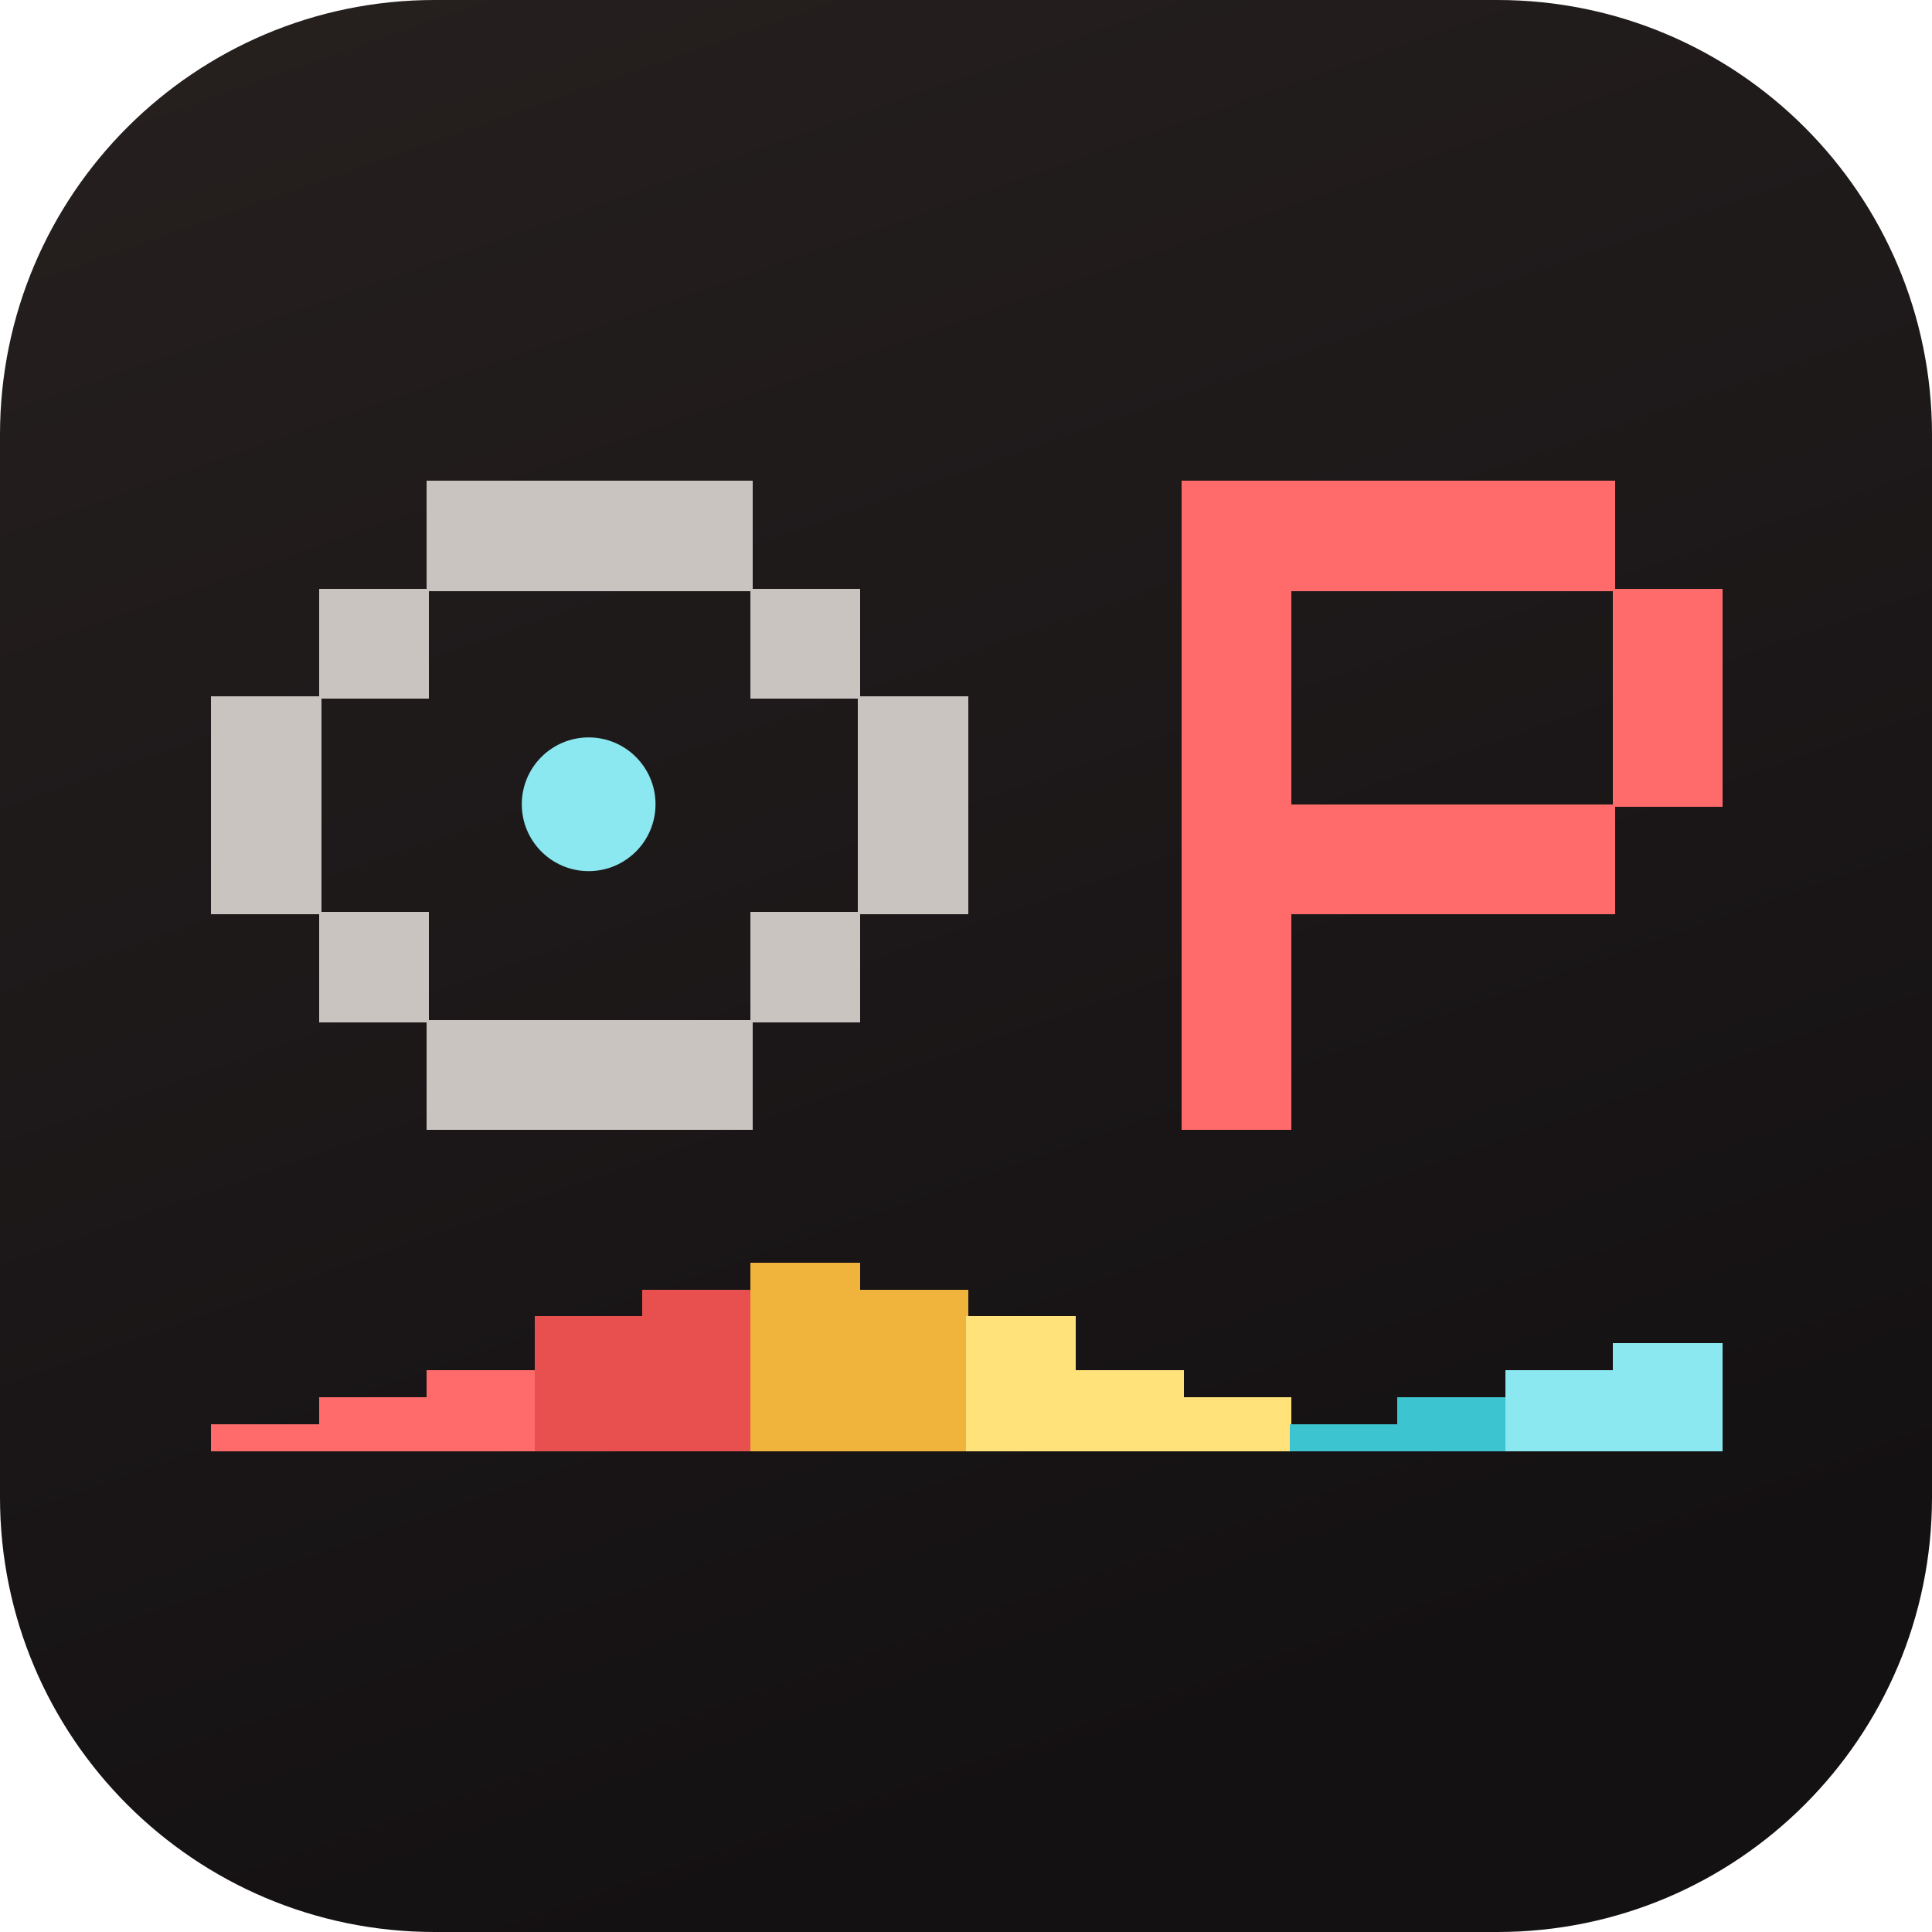
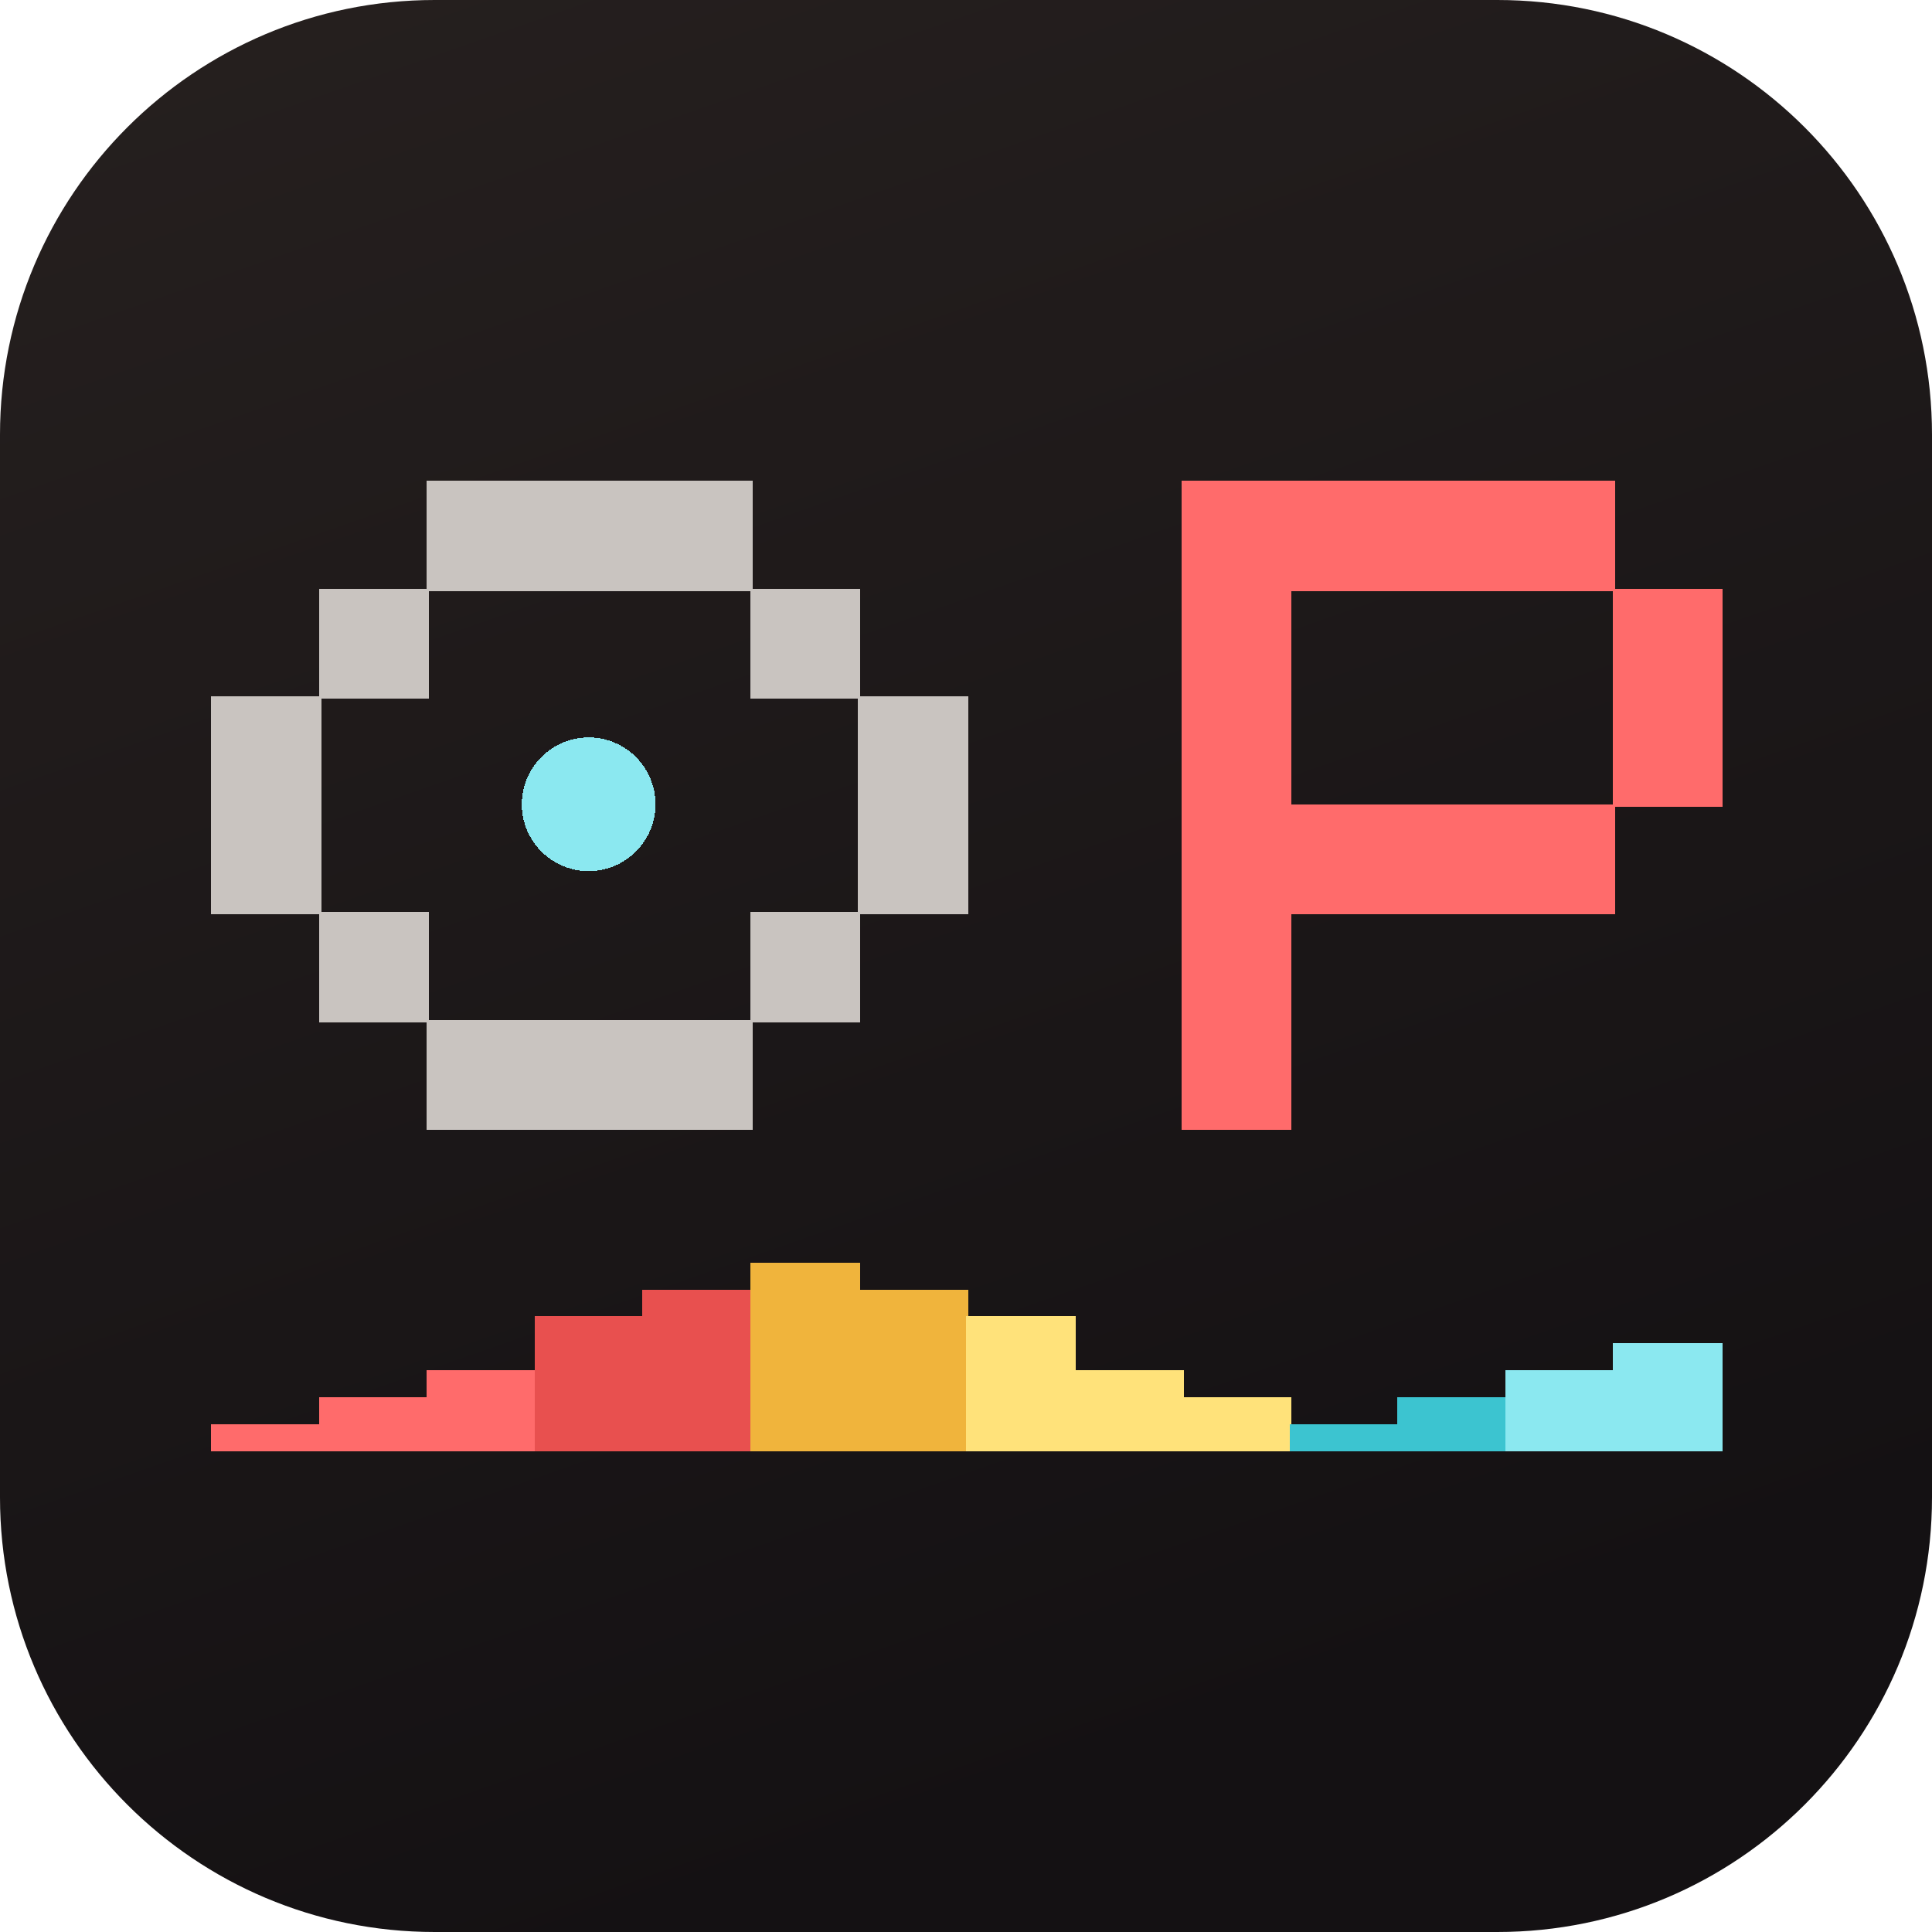
<svg xmlns="http://www.w3.org/2000/svg" viewBox="0 0 256 256" width="256" height="256">
  <defs>
    <linearGradient id="bg" x1="0" y1="0" x2="0.35" y2="1">
      <stop offset="0" stop-color="#26201f" />
      <stop offset="1" stop-color="#141113" />
    </linearGradient>
-     <clipPath id="squircle">
+     <clipPath id="frame">
      <rect width="256" height="256" rx="57.6" />
    </clipPath>
  </defs>
-   <g clip-path="url(#squircle)" shape-rendering="crispEdges">
+   <g clip-path="url(#frame)" shape-rendering="crispEdges">
    <rect width="256" height="256" fill="url(#bg)" />
    <rect x="42.29" y="78.00" width="14.59" height="14.59" fill="#c9c4c0" />
    <rect x="56.57" y="63.71" width="14.59" height="14.59" fill="#c9c4c0" />
    <rect x="70.86" y="63.71" width="14.59" height="14.59" fill="#c9c4c0" />
    <rect x="85.14" y="63.71" width="14.59" height="14.59" fill="#c9c4c0" />
    <rect x="99.43" y="78.00" width="14.59" height="14.59" fill="#c9c4c0" />
    <rect x="28.00" y="92.29" width="14.59" height="14.59" fill="#c9c4c0" />
    <rect x="28.00" y="106.57" width="14.59" height="14.59" fill="#c9c4c0" />
    <rect x="113.71" y="92.29" width="14.59" height="14.59" fill="#c9c4c0" />
    <rect x="113.71" y="106.57" width="14.59" height="14.59" fill="#c9c4c0" />
    <rect x="42.29" y="120.86" width="14.59" height="14.59" fill="#c9c4c0" />
    <rect x="56.57" y="135.14" width="14.59" height="14.59" fill="#c9c4c0" />
    <rect x="70.86" y="135.14" width="14.59" height="14.59" fill="#c9c4c0" />
    <rect x="85.14" y="135.14" width="14.59" height="14.59" fill="#c9c4c0" />
    <rect x="99.43" y="120.86" width="14.59" height="14.59" fill="#c9c4c0" />
    <rect x="156.57" y="63.71" width="14.59" height="14.59" fill="#ff6b6b" />
    <rect x="156.57" y="78.00" width="14.59" height="14.59" fill="#ff6b6b" />
    <rect x="170.86" y="63.71" width="14.59" height="14.59" fill="#ff6b6b" />
    <rect x="185.14" y="63.71" width="14.59" height="14.59" fill="#ff6b6b" />
    <rect x="199.43" y="63.71" width="14.59" height="14.59" fill="#ff6b6b" />
    <rect x="213.71" y="78.00" width="14.59" height="14.59" fill="#ff6b6b" />
    <rect x="156.57" y="92.29" width="14.59" height="14.59" fill="#ff6b6b" />
    <rect x="156.57" y="106.57" width="14.59" height="14.59" fill="#ff6b6b" />
    <rect x="170.86" y="106.57" width="14.59" height="14.59" fill="#ff6b6b" />
    <rect x="185.14" y="106.57" width="14.59" height="14.59" fill="#ff6b6b" />
    <rect x="199.43" y="106.57" width="14.59" height="14.59" fill="#ff6b6b" />
    <rect x="213.71" y="92.29" width="14.59" height="14.59" fill="#ff6b6b" />
    <rect x="156.57" y="120.86" width="14.59" height="14.59" fill="#ff6b6b" />
    <rect x="156.57" y="135.14" width="14.59" height="14.59" fill="#ff6b6b" />
    <rect x="28.00" y="188.71" width="14.59" height="3.57" fill="#ff6b6b" />
    <rect x="42.29" y="185.14" width="14.59" height="7.14" fill="#ff6b6b" />
    <rect x="56.57" y="181.57" width="14.59" height="10.71" fill="#ff6b6b" />
    <rect x="70.86" y="174.43" width="14.59" height="17.86" fill="#e8504f" />
    <rect x="85.14" y="170.86" width="14.59" height="21.43" fill="#e8504f" />
    <rect x="99.43" y="167.29" width="14.59" height="25.00" fill="#f0b43c" />
    <rect x="113.71" y="170.86" width="14.59" height="21.43" fill="#f0b43c" />
    <rect x="128.00" y="174.43" width="14.59" height="17.86" fill="#ffe27a" />
    <rect x="142.29" y="181.57" width="14.59" height="10.71" fill="#ffe27a" />
    <rect x="156.57" y="185.14" width="14.59" height="7.14" fill="#ffe27a" />
    <rect x="170.86" y="188.71" width="14.59" height="3.57" fill="#3cc4d0" />
    <rect x="185.14" y="185.14" width="14.59" height="7.14" fill="#3cc4d0" />
    <rect x="199.43" y="181.57" width="14.59" height="10.71" fill="#8be8f0" />
    <rect x="213.71" y="178.00" width="14.59" height="14.29" fill="#8be8f0" />
+     <circle cx="78.00" cy="106.57" r="8.86" fill="#8be8f0" />
  </g>
-   <circle cx="78.00" cy="106.57" r="8.86" fill="#8be8f0" />
</svg>
